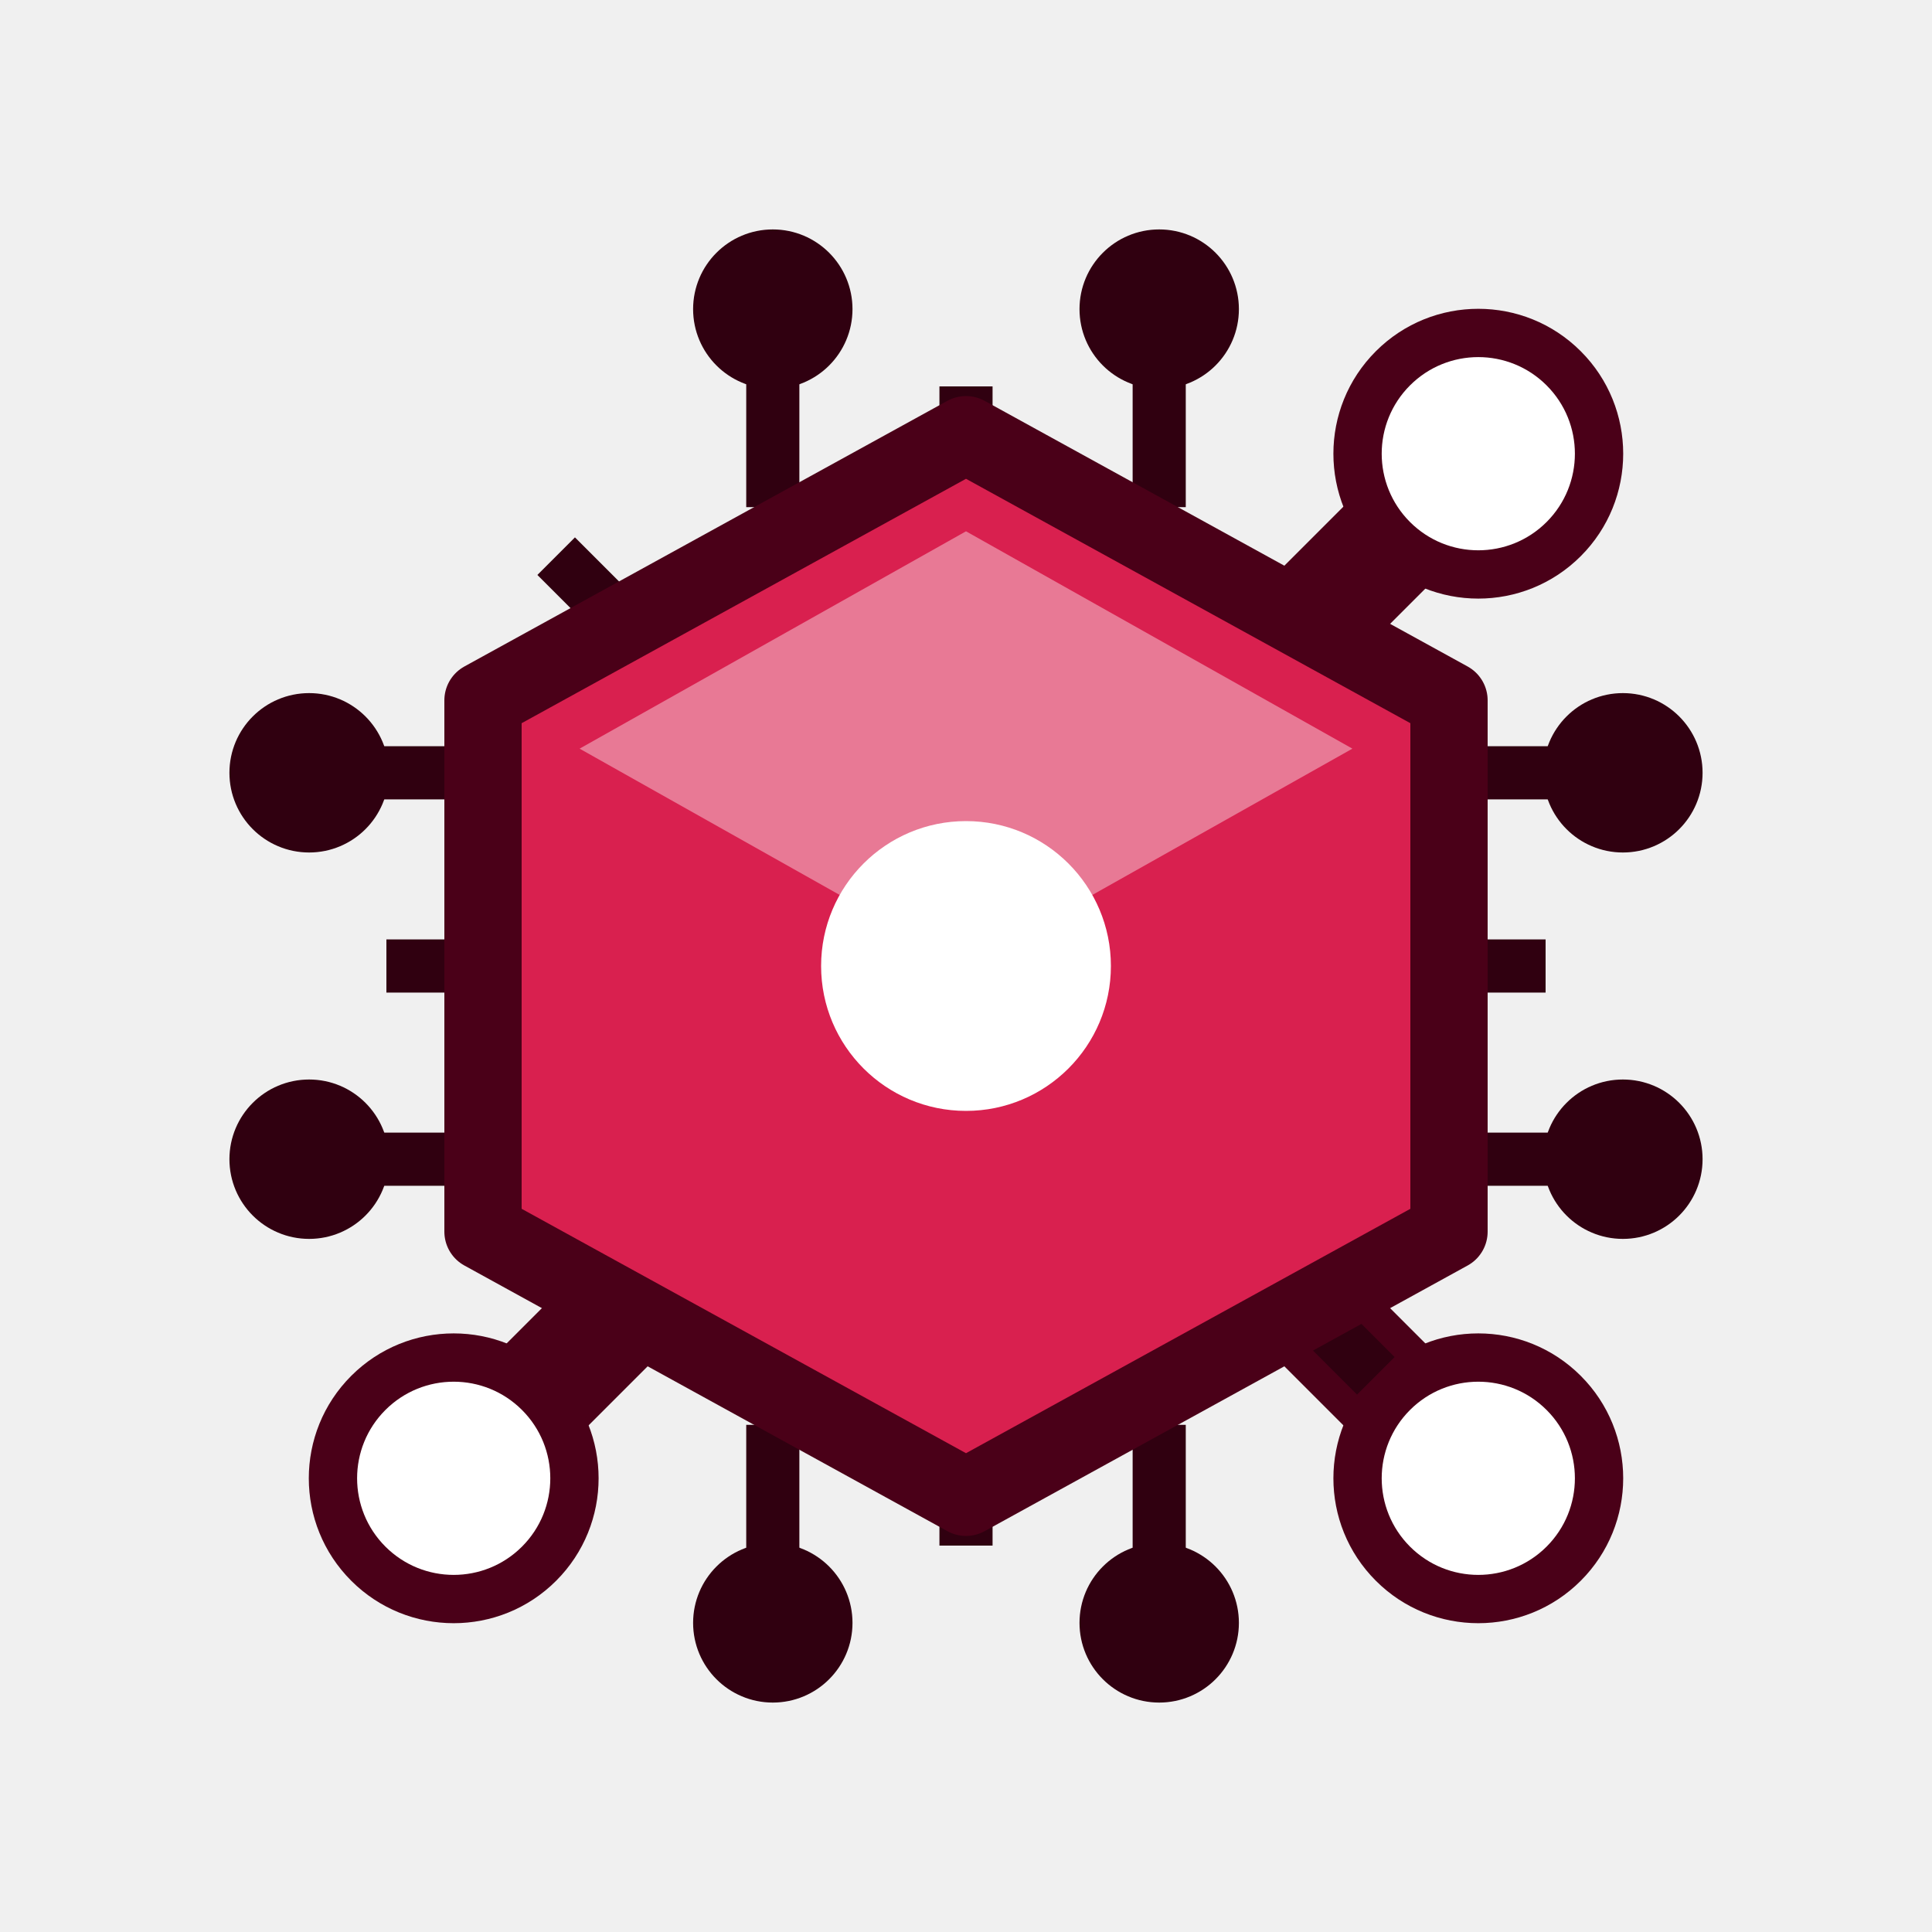
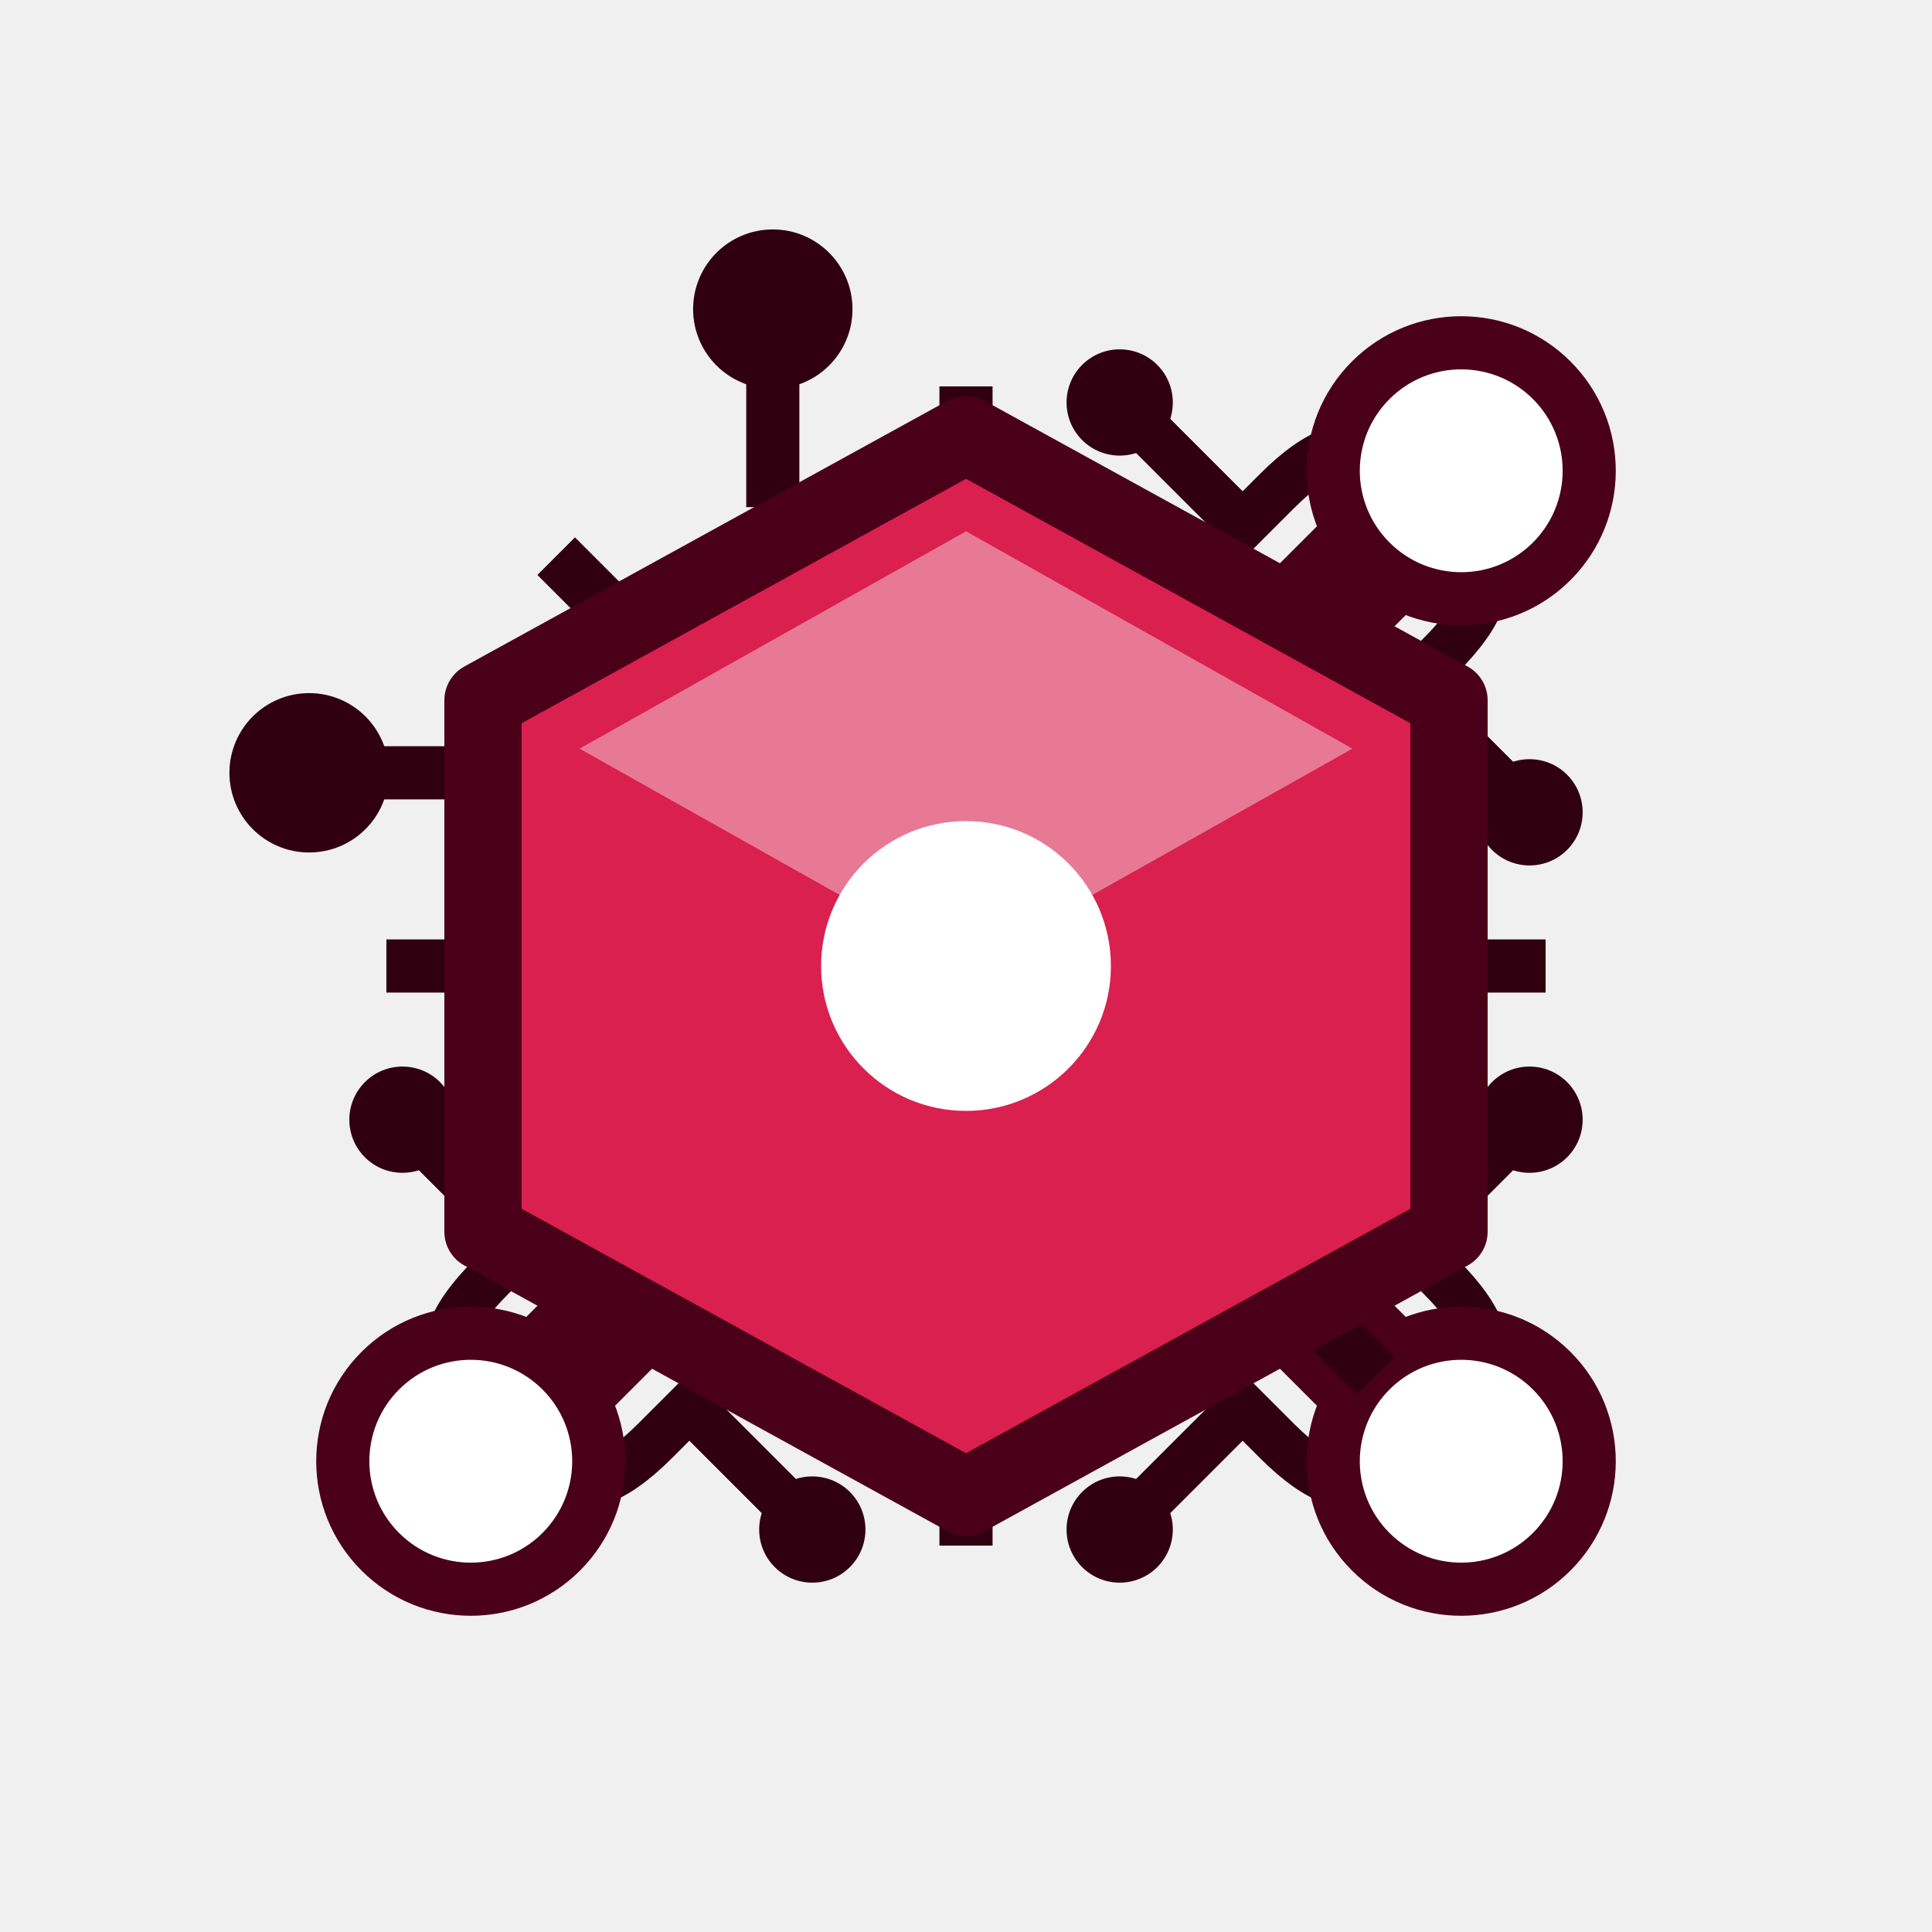
<svg xmlns="http://www.w3.org/2000/svg" viewBox="0 0 40 40" width="40" height="40" id="bug_NESESW">
  <g transform="rotate(45 20 20)">
-     <line x1="20" y1="14" x2="20" y2="6" stroke="#4a0018" stroke-width="2.4" />
-     <circle cx="20" cy="5" r="3" fill="#4a0018" />
-     <circle cx="20" cy="5" r="2" fill="#ffffff" />
+     <line x1="20" y1="14.5" x2="20" y2="6.5" stroke="#4a0018" stroke-width="2.6" />
+     <g fill="none" stroke="#300010" stroke-width="1">
+       <path d="M17.6 13.5 L17.6 8.5 Q17.6 6.6 18.6 6.6" />
+       <path d="M22.4 13.5 L22.4 8.5 Q22.4 6.6 21.4 6.6" />
+       <line x1="17.6" y1="9.5" x2="14.6" y2="9.5" />
+       <line x1="22.4" y1="9.5" x2="25.4" y2="9.5" />
+     </g>
+     <circle cx="14" cy="9.5" r="1.1" fill="#300010" />
+     <circle cx="26" cy="9.5" r="1.1" fill="#300010" />
+     <circle cx="20" cy="5.5" r="3.2" fill="#4a0018" />
+     <circle cx="20" cy="5.5" r="2.1" fill="#ffffff" />
  </g>
  <g transform="rotate(135 20 20)">
-     <line x1="20" y1="14" x2="20" y2="6" stroke="#4a0018" stroke-width="2.4" />
-     <circle cx="20" cy="5" r="3" fill="#4a0018" />
-     <circle cx="20" cy="5" r="2" fill="#ffffff" />
+     <line x1="20" y1="14.5" x2="20" y2="6.5" stroke="#4a0018" stroke-width="2.6" />
+     <g fill="none" stroke="#300010" stroke-width="1">
+       <path d="M17.6 13.5 L17.6 8.5 Q17.6 6.6 18.6 6.6" />
+       <path d="M22.4 13.5 L22.4 8.5 Q22.4 6.6 21.4 6.6" />
+       <line x1="17.6" y1="9.5" x2="14.6" y2="9.5" />
+       <line x1="22.4" y1="9.5" x2="25.4" y2="9.5" />
+     </g>
+     <circle cx="14" cy="9.5" r="1.1" fill="#300010" />
+     <circle cx="26" cy="9.5" r="1.1" fill="#300010" />
+     <circle cx="20" cy="5.5" r="3.2" fill="#4a0018" />
+     <circle cx="20" cy="5.5" r="2.1" fill="#ffffff" />
  </g>
  <g transform="rotate(225 20 20)">
-     <line x1="20" y1="14" x2="20" y2="6" stroke="#4a0018" stroke-width="2.4" />
-     <circle cx="20" cy="5" r="3" fill="#4a0018" />
-     <circle cx="20" cy="5" r="2" fill="#ffffff" />
+     <line x1="20" y1="14.5" x2="20" y2="6.5" stroke="#4a0018" stroke-width="2.6" />
+     <g fill="none" stroke="#300010" stroke-width="1">
+       <path d="M17.6 13.5 L17.6 8.5 Q17.6 6.6 18.6 6.6" />
+       <path d="M22.4 13.5 L22.4 8.5 Q22.4 6.6 21.4 6.6" />
+       <line x1="17.6" y1="9.5" x2="14.6" y2="9.5" />
+       <line x1="22.4" y1="9.5" x2="25.4" y2="9.5" />
+     </g>
+     <circle cx="14" cy="9.5" r="1.1" fill="#300010" />
+     <circle cx="26" cy="9.5" r="1.1" fill="#300010" />
+     <circle cx="20" cy="5.5" r="3.2" fill="#4a0018" />
+     <circle cx="20" cy="5.5" r="2.1" fill="#ffffff" />
  </g>
  <g transform="rotate(0 20 20) translate(-4 0)" stroke="#300010" stroke-width="1.1" fill="#300010">
    <line x1="20" y1="10.5" x2="20" y2="7" />
    <circle cx="20" cy="6.4" r="1.1" />
  </g>
  <g transform="rotate(0 20 20) translate(0 0)" stroke="#300010" stroke-width="1.1" fill="#300010">
    <line x1="20" y1="10.5" x2="20" y2="8" />
  </g>
-   <g transform="rotate(0 20 20) translate(4 0)" stroke="#300010" stroke-width="1.1" fill="#300010">
-     <line x1="20" y1="10.5" x2="20" y2="7" />
-     <circle cx="20" cy="6.4" r="1.1" />
-   </g>
-   <g transform="rotate(90 20 20) translate(-4 0)" stroke="#300010" stroke-width="1.1" fill="#300010">
-     <line x1="20" y1="10.5" x2="20" y2="7" />
-     <circle cx="20" cy="6.4" r="1.1" />
-   </g>
  <g transform="rotate(90 20 20) translate(0 0)" stroke="#300010" stroke-width="1.1" fill="#300010">
    <line x1="20" y1="10.5" x2="20" y2="8" />
  </g>
-   <g transform="rotate(90 20 20) translate(4 0)" stroke="#300010" stroke-width="1.1" fill="#300010">
-     <line x1="20" y1="10.5" x2="20" y2="7" />
-     <circle cx="20" cy="6.4" r="1.1" />
-   </g>
-   <g transform="rotate(180 20 20) translate(-4 0)" stroke="#300010" stroke-width="1.1" fill="#300010">
-     <line x1="20" y1="10.5" x2="20" y2="7" />
-     <circle cx="20" cy="6.4" r="1.1" />
-   </g>
  <g transform="rotate(180 20 20) translate(0 0)" stroke="#300010" stroke-width="1.1" fill="#300010">
    <line x1="20" y1="10.5" x2="20" y2="8" />
-   </g>
-   <g transform="rotate(180 20 20) translate(4 0)" stroke="#300010" stroke-width="1.1" fill="#300010">
-     <line x1="20" y1="10.5" x2="20" y2="7" />
-     <circle cx="20" cy="6.4" r="1.1" />
-   </g>
-   <g transform="rotate(270 20 20) translate(-4 0)" stroke="#300010" stroke-width="1.1" fill="#300010">
-     <line x1="20" y1="10.5" x2="20" y2="7" />
-     <circle cx="20" cy="6.4" r="1.1" />
  </g>
  <g transform="rotate(270 20 20) translate(0 0)" stroke="#300010" stroke-width="1.1" fill="#300010">
    <line x1="20" y1="10.5" x2="20" y2="8" />
  </g>
  <g transform="rotate(270 20 20) translate(4 0)" stroke="#300010" stroke-width="1.1" fill="#300010">
    <line x1="20" y1="10.5" x2="20" y2="7" />
    <circle cx="20" cy="6.4" r="1.1" />
  </g>
  <g transform="rotate(135 20 20) translate(0 0)" stroke="#300010" stroke-width="1.1" fill="#300010">
    <line x1="20" y1="10.5" x2="20" y2="8" />
  </g>
  <g transform="rotate(315 20 20) translate(0 0)" stroke="#300010" stroke-width="1.1" fill="#300010">
    <line x1="20" y1="10.5" x2="20" y2="8" />
  </g>
  <polygon points="20,9 30,14.5 30,25.5 20,31 10,25.5 10,14.5" fill="#d9204f" stroke="#4a0018" stroke-width="1.6" stroke-linejoin="round" />
  <polygon points="20,11 28,15.5 20,20 12,15.5" fill="rgba(255,255,255,.4)" />
  <circle cx="20" cy="20" r="3" fill="#ffffff" />
</svg>
